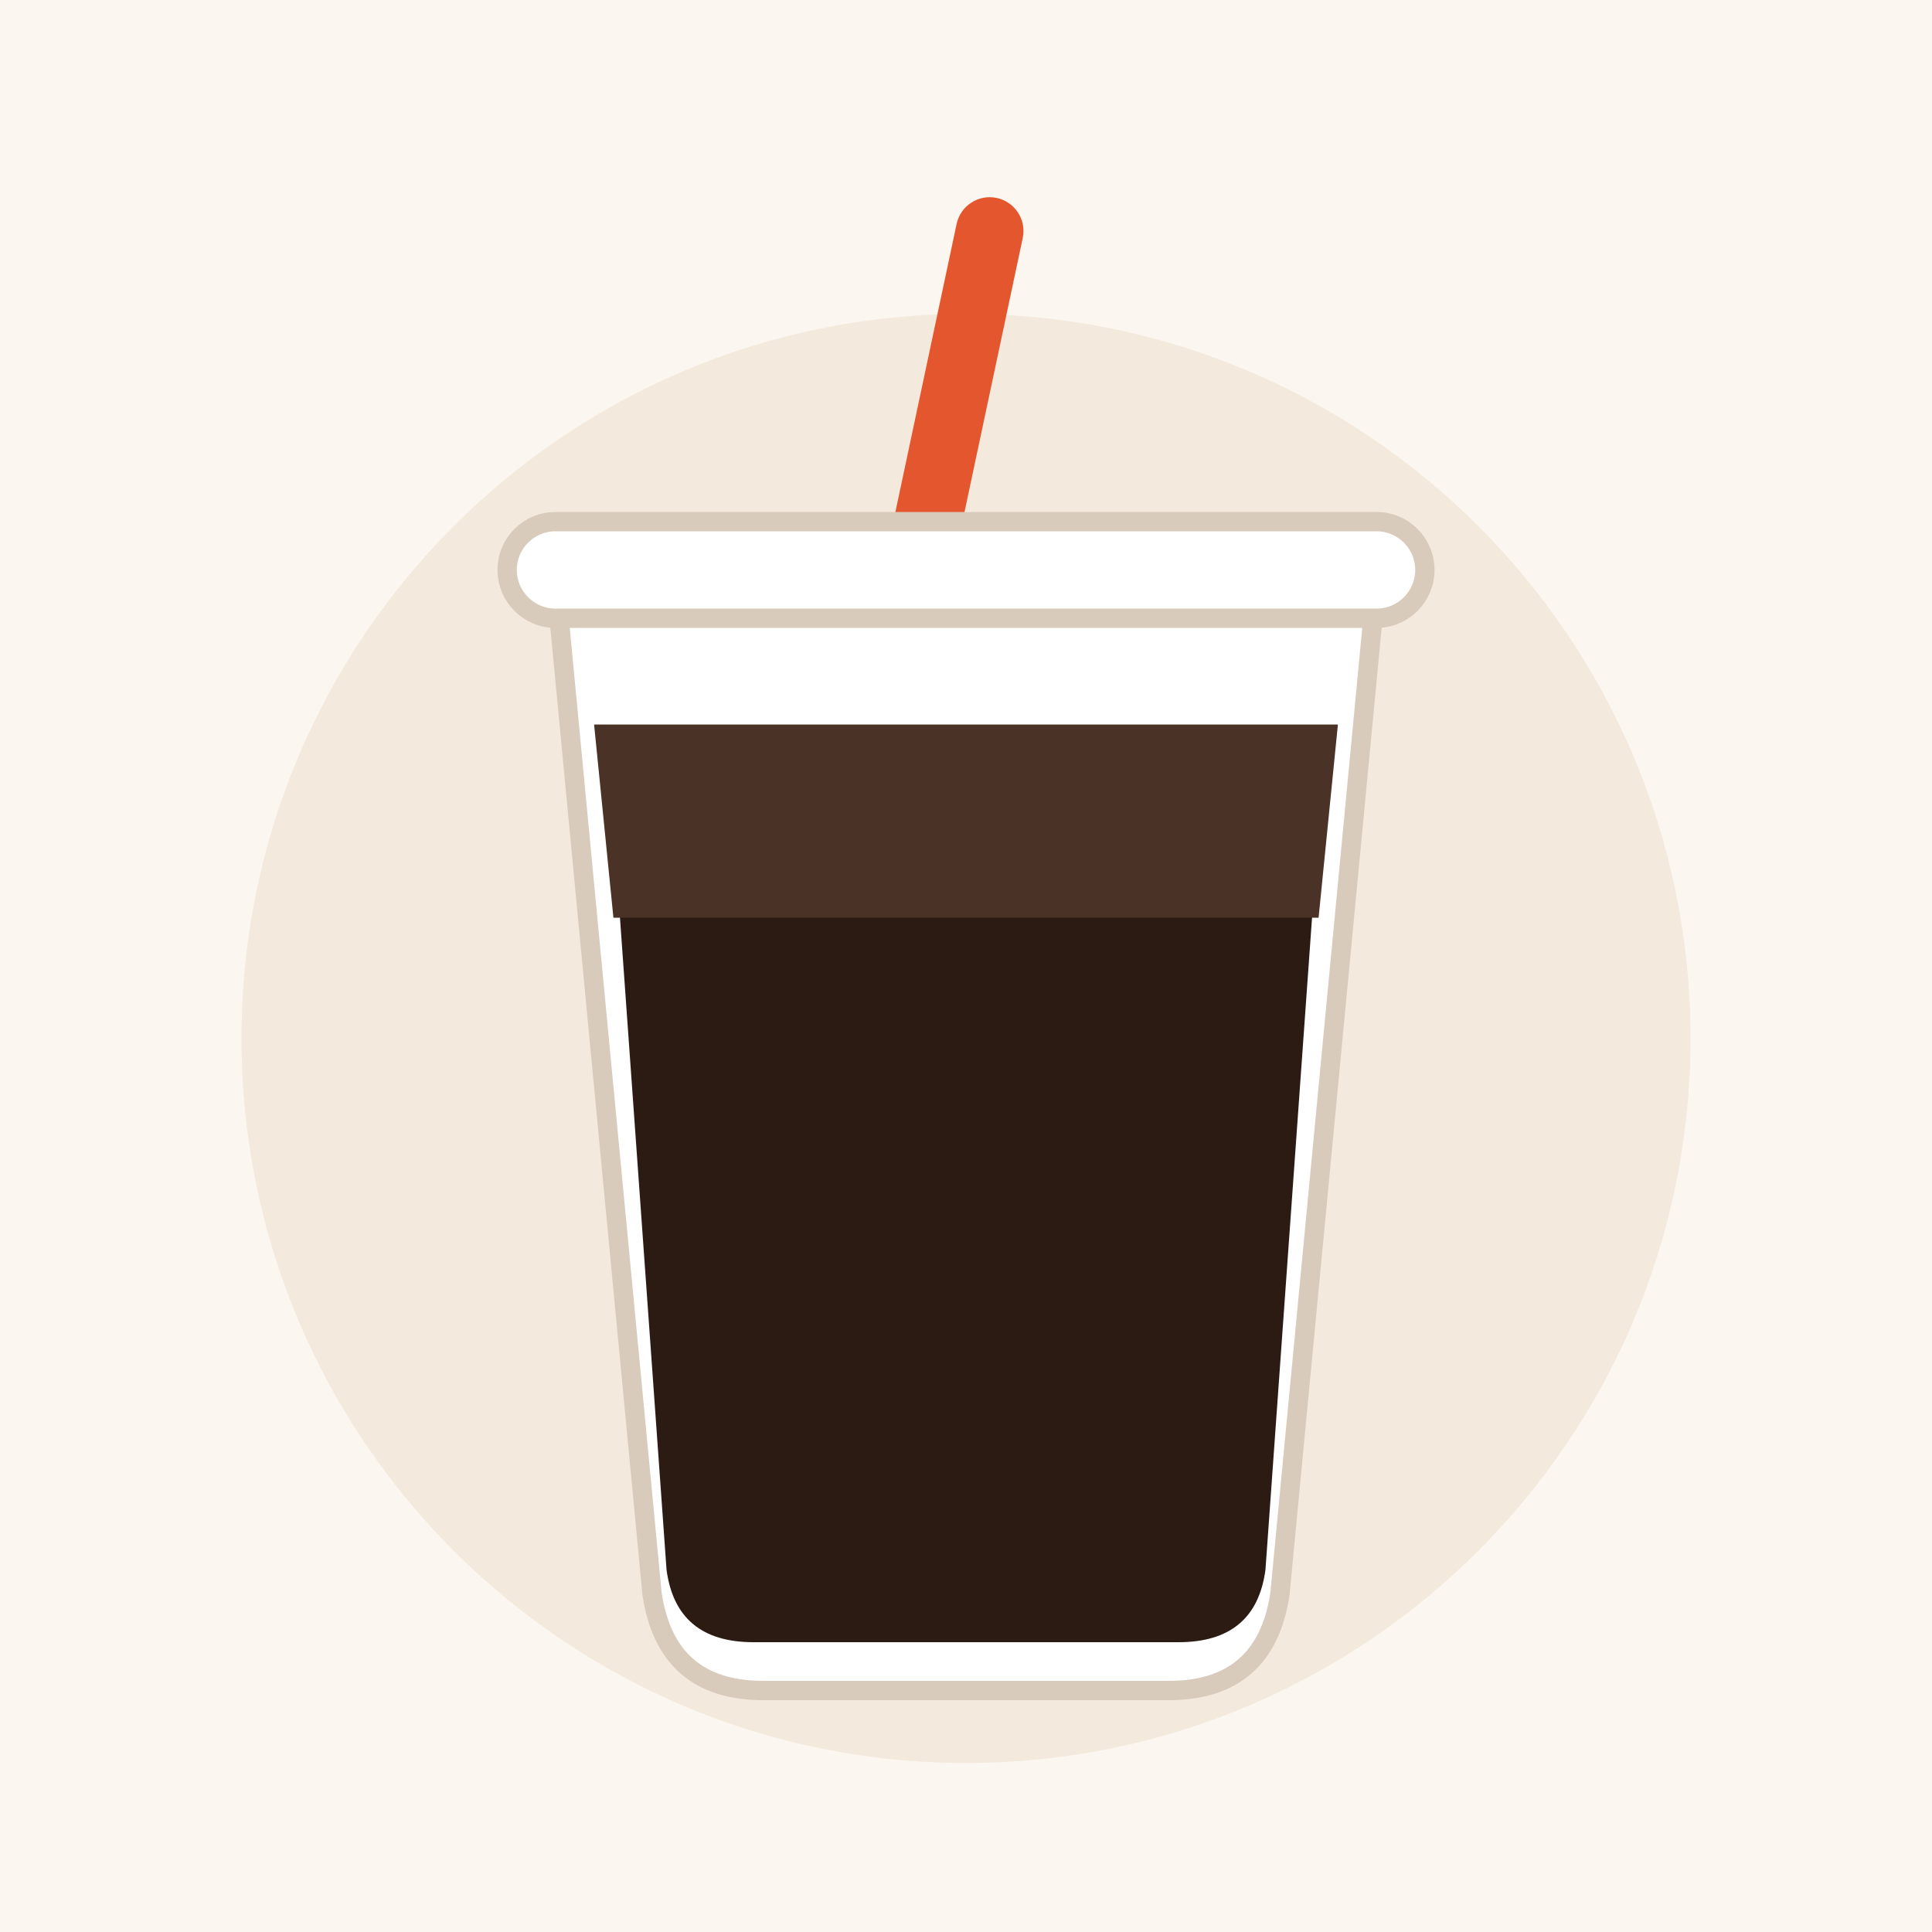
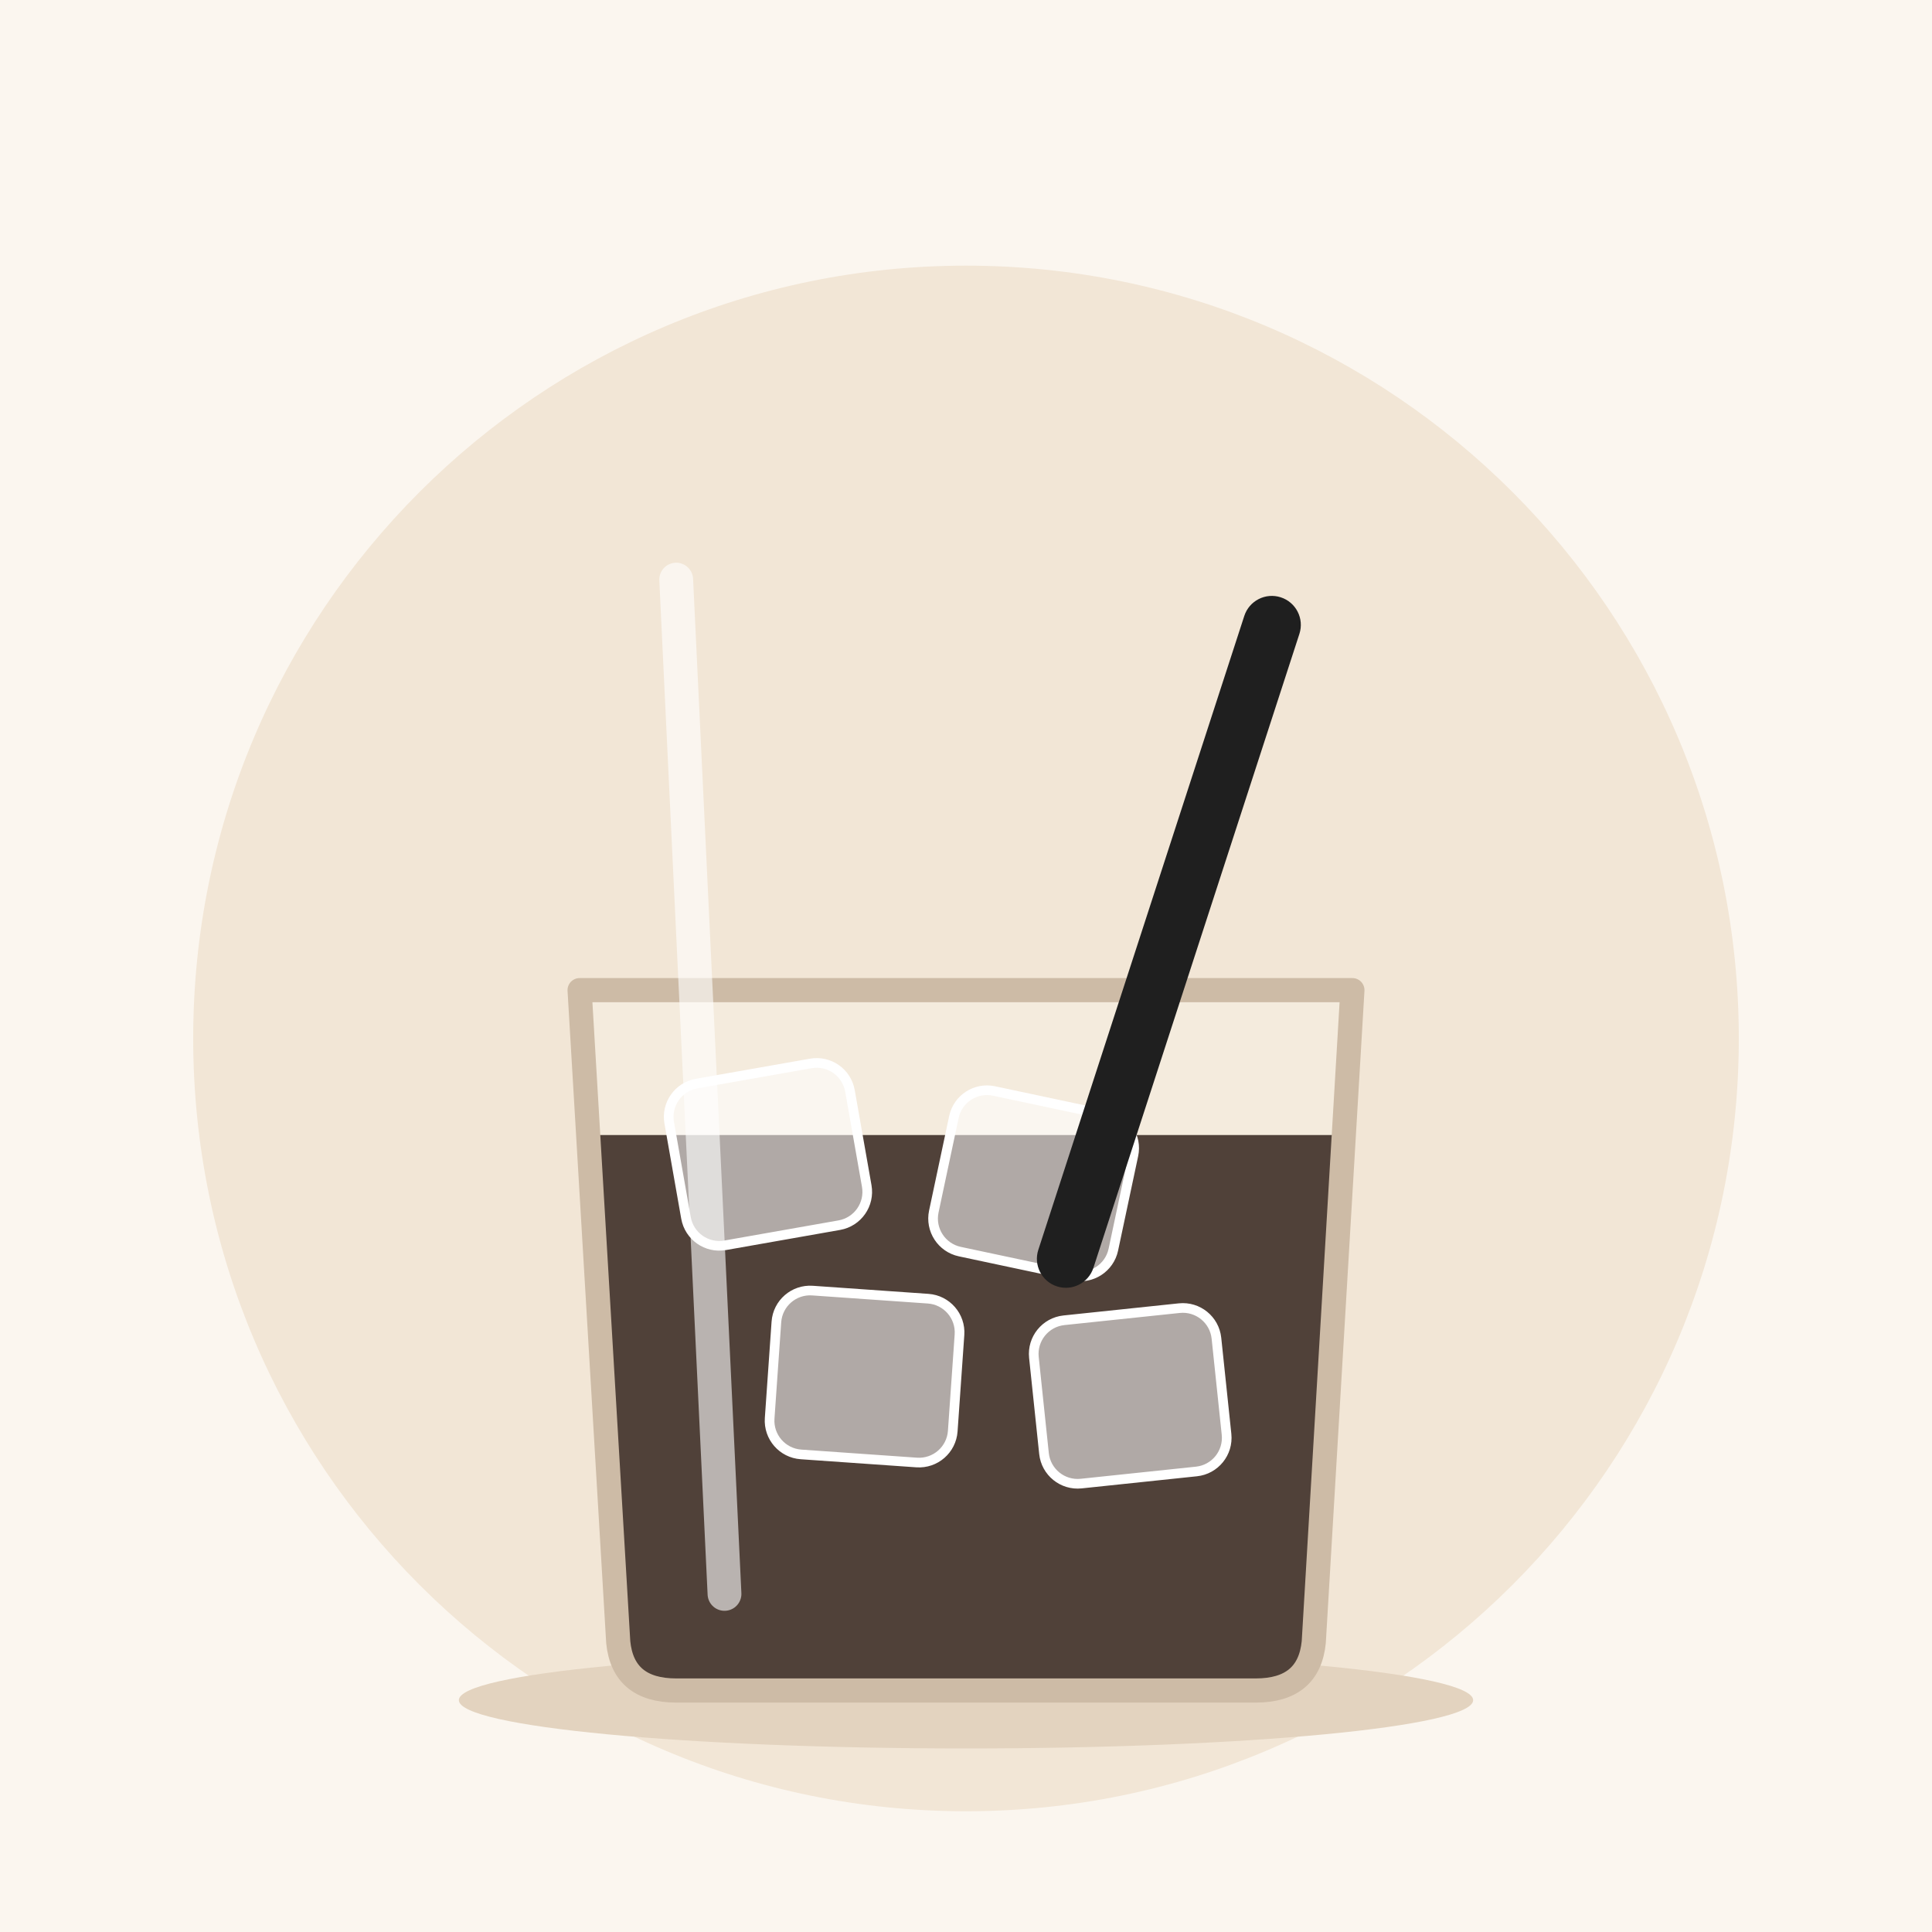
<svg xmlns="http://www.w3.org/2000/svg" viewBox="0 0 400 400" width="400" height="400">
  <rect width="400" height="400" fill="#FBF6EF" />
-   <circle cx="200" cy="215" r="150" fill="#F3E9DC" />
-   <rect x="190" y="40" width="14" height="90" rx="7" fill="#E4572E" transform="rotate(12 197 85)" />
-   <path d="M115 120 H285 L265 330 Q262 350 242 350 H158 Q138 350 135 330 Z" fill="#FFFFFF" stroke="#D8CBBB" stroke-width="4" />
-   <path d="M128 185 H272 L262 325 Q260 340 244 340 H156 Q140 340 138 325 Z" fill="#2B1B12" />
-   <path d="M123 150 H277 L273 190 H127 Z" fill="#4A3326" />
-   <rect x="105" y="108" width="190" height="20" rx="10" fill="#FFFFFF" stroke="#D8CBBB" stroke-width="4" />
+   <circle cx="200" cy="215" r="160" fill="#F2E6D6" />
+   <ellipse cx="200" cy="352" rx="105" ry="10" fill="#E3D3BF" />
+   <defs>
+     <clipPath id="g2">
+       <path d="M120 205 L280 205 L272 340 Q271 350 260 350 L140 350 Q129 350 128 340 Z" />
+     </clipPath>
+   </defs>
+   <g clip-path="url(#g2)">
+     <rect x="100" y="235" width="200" height="130" fill="#2A170D" />
+     <rect x="140" y="222" width="38" height="34" rx="7" fill="#FFFFFF" fill-opacity="0.55" stroke="#FFFFFF" stroke-width="2" transform="rotate(-10 159 239)" />
+     <rect x="195" y="228" width="38" height="34" rx="7" fill="#FFFFFF" fill-opacity="0.55" stroke="#FFFFFF" stroke-width="2" transform="rotate(12 214 245)" />
+     <rect x="160" y="268" width="38" height="34" rx="7" fill="#FFFFFF" fill-opacity="0.55" stroke="#FFFFFF" stroke-width="2" transform="rotate(4 179 285)" />
+     <rect x="215" y="272" width="38" height="34" rx="7" fill="#FFFFFF" fill-opacity="0.55" stroke="#FFFFFF" stroke-width="2" transform="rotate(-6 234 289)" />
+   </g>
+   <path d="M120 205 L280 205 L272 340 Q271 350 260 350 L140 350 Q129 350 128 340 Z" fill="#FFFFFF" fill-opacity="0.18" stroke="#CDBBA6" stroke-width="5" stroke-linejoin="round" />
+   <path d="M140 120 L150 330" stroke="#FFFFFF" stroke-opacity="0.6" stroke-width="7" stroke-linecap="round" />
+   <rect x="236" y="120" width="12" height="150" rx="6" fill="#1F1F1F" transform="rotate(18 242 195)" />
</svg>
